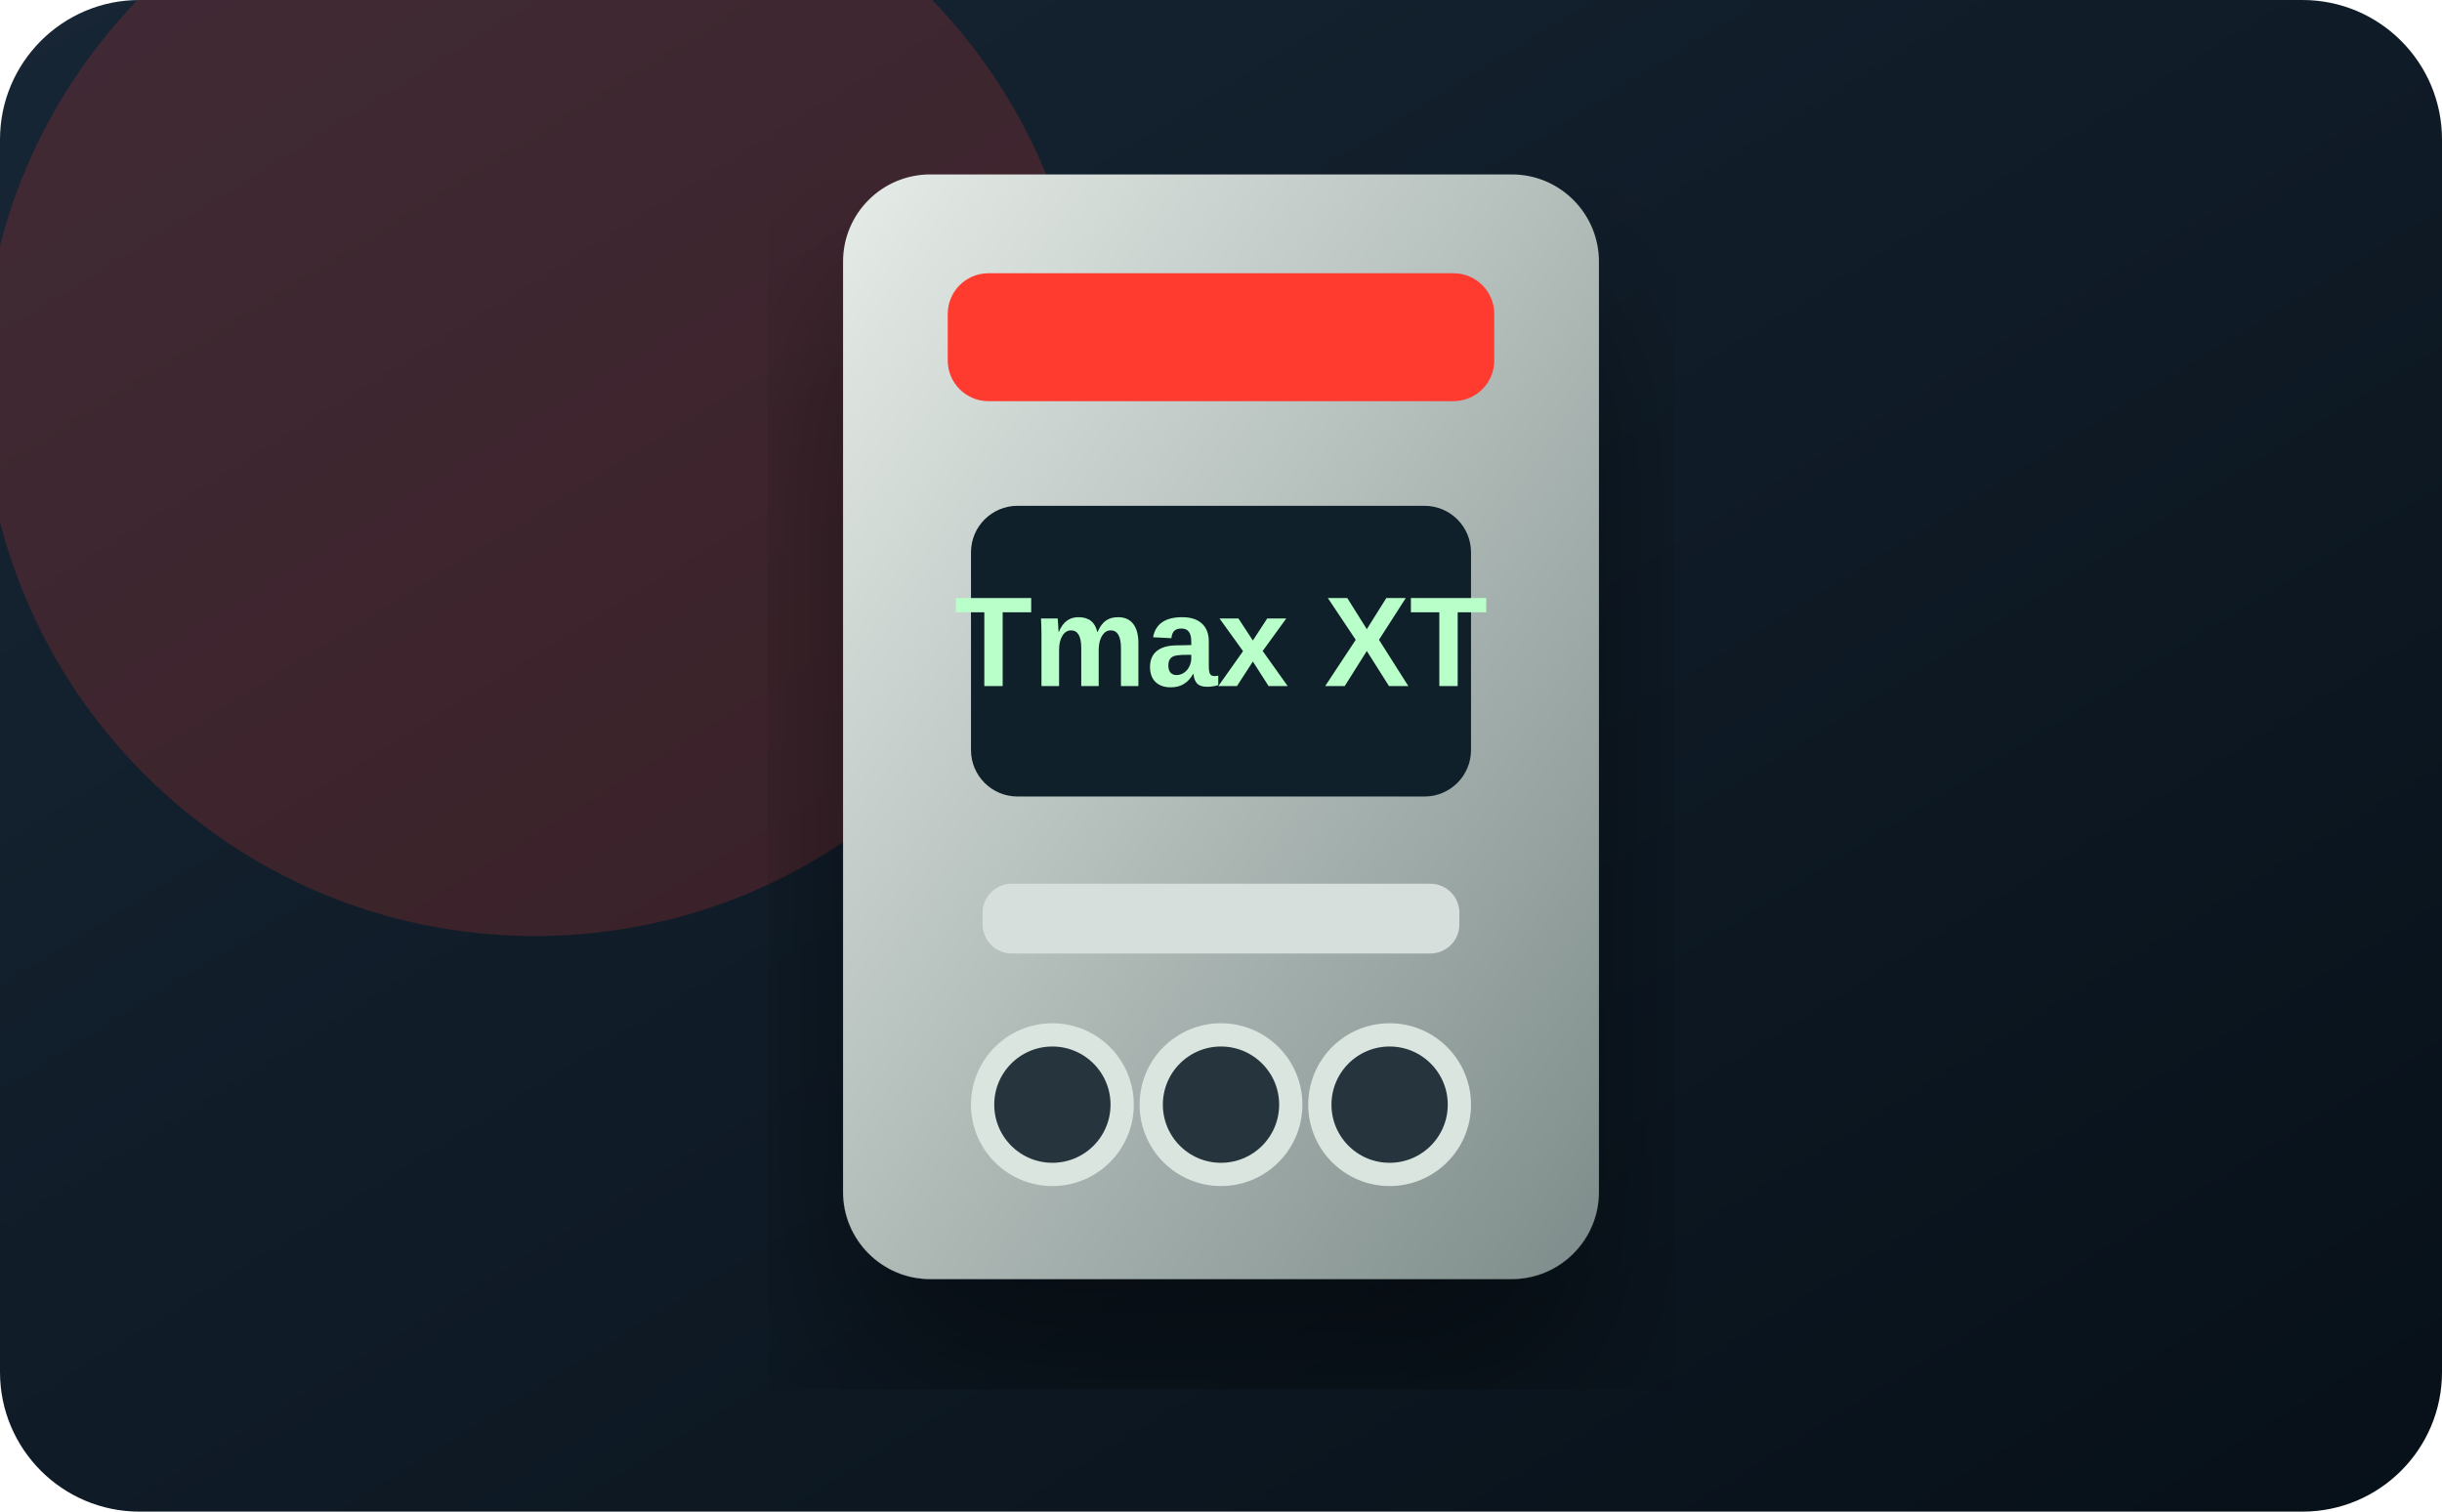
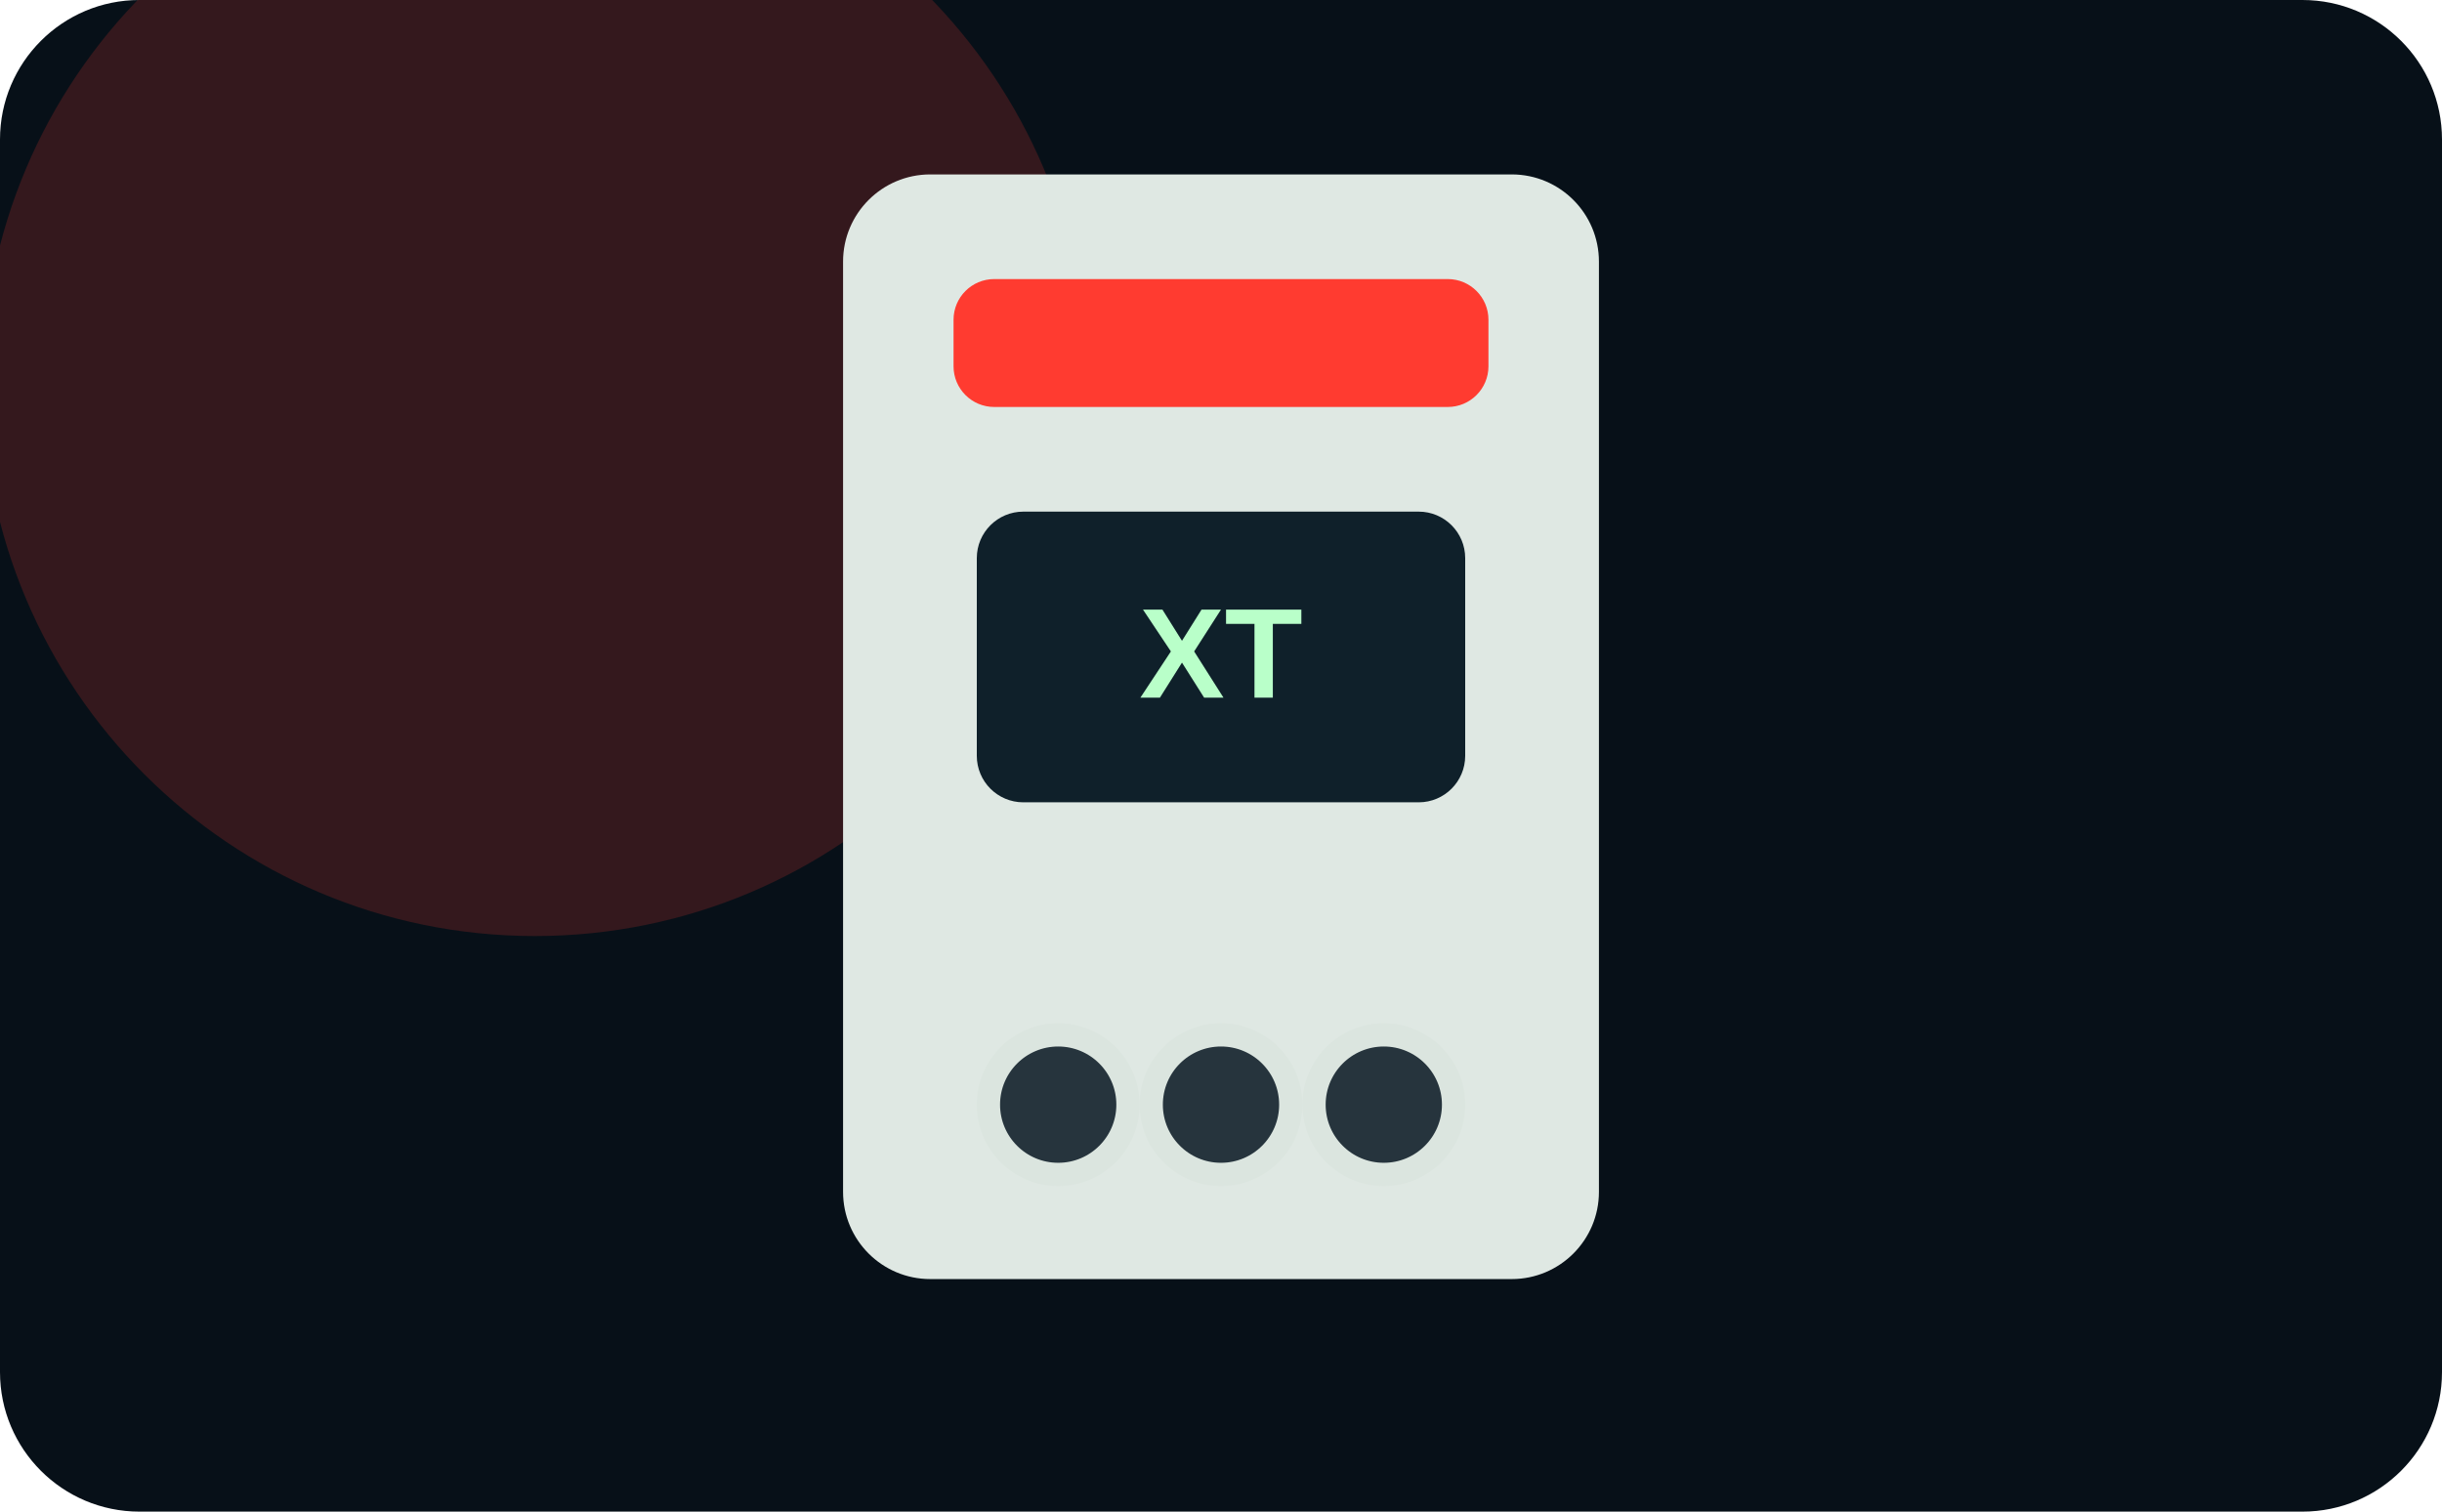
<svg xmlns="http://www.w3.org/2000/svg" width="420" height="260" viewBox="0 0 420 260">
-   <defs>
-     <linearGradient id="bg" x1="0" x2="1" y1="0" y2="1">
-       <stop offset="0" stop-color="#172635" />
-       <stop offset="1" stop-color="#071018" />
-     </linearGradient>
-     <linearGradient id="body" x1="0" x2="1" y1="0" y2="1">
-       <stop offset="0" stop-color="#e6ece8" />
-       <stop offset="1" stop-color="#7d8c8a" />
-     </linearGradient>
-     <filter id="shadow">
-       <feDropShadow dx="0" dy="20" stdDeviation="16" flood-color="#000" flood-opacity=".45" />
-     </filter>
-   </defs>
-   <rect width="420" height="260" rx="24" fill="url(#bg)" />
+   <rect width="420" height="260" rx="24" fill="#071018" />
  <circle cx="92" cy="66" r="95" fill="#ff3b30" opacity=".18" />
-   <rect x="145" y="30" width="130" height="190" rx="15" fill="url(#body)" filter="url(#shadow)" />
-   <rect x="163" y="47" width="94" height="22" rx="7" fill="#ff3b30" />
-   <rect x="167" y="87" width="86" height="50" rx="8" fill="#0f202a" />
-   <text x="210.0" y="118" fill="#b9ffc9" font-family="Arial" font-size="22" font-weight="700" text-anchor="middle">Tmax XT</text>
-   <rect x="169" y="152" width="82" height="12" rx="5" fill="#d7dfdc" />
-   <circle cx="181" cy="190" r="12" fill="#26343d" stroke="#dbe5df" stroke-width="4" />
-   <circle cx="210.0" cy="190" r="12" fill="#26343d" stroke="#dbe5df" stroke-width="4" />
-   <circle cx="239" cy="190" r="12" fill="#26343d" stroke="#dbe5df" stroke-width="4" />
+   <rect x="145" y="30" width="130" height="190" rx="15" fill="#dfe8e3" />
+   <rect x="164" y="48" width="92" height="22" rx="7" fill="#ff3b30" />
+   <rect x="168" y="88" width="84" height="50" rx="8" fill="#0f202a" />
+   <text x="210" y="120" fill="#b9ffc9" font-family="Arial" font-size="22" font-weight="700" text-anchor="middle">XT</text>
+   <circle cx="182" cy="190" r="12" fill="#26343d" stroke="#dbe5df" stroke-width="4" />
+   <circle cx="210" cy="190" r="12" fill="#26343d" stroke="#dbe5df" stroke-width="4" />
+   <circle cx="238" cy="190" r="12" fill="#26343d" stroke="#dbe5df" stroke-width="4" />
</svg>
